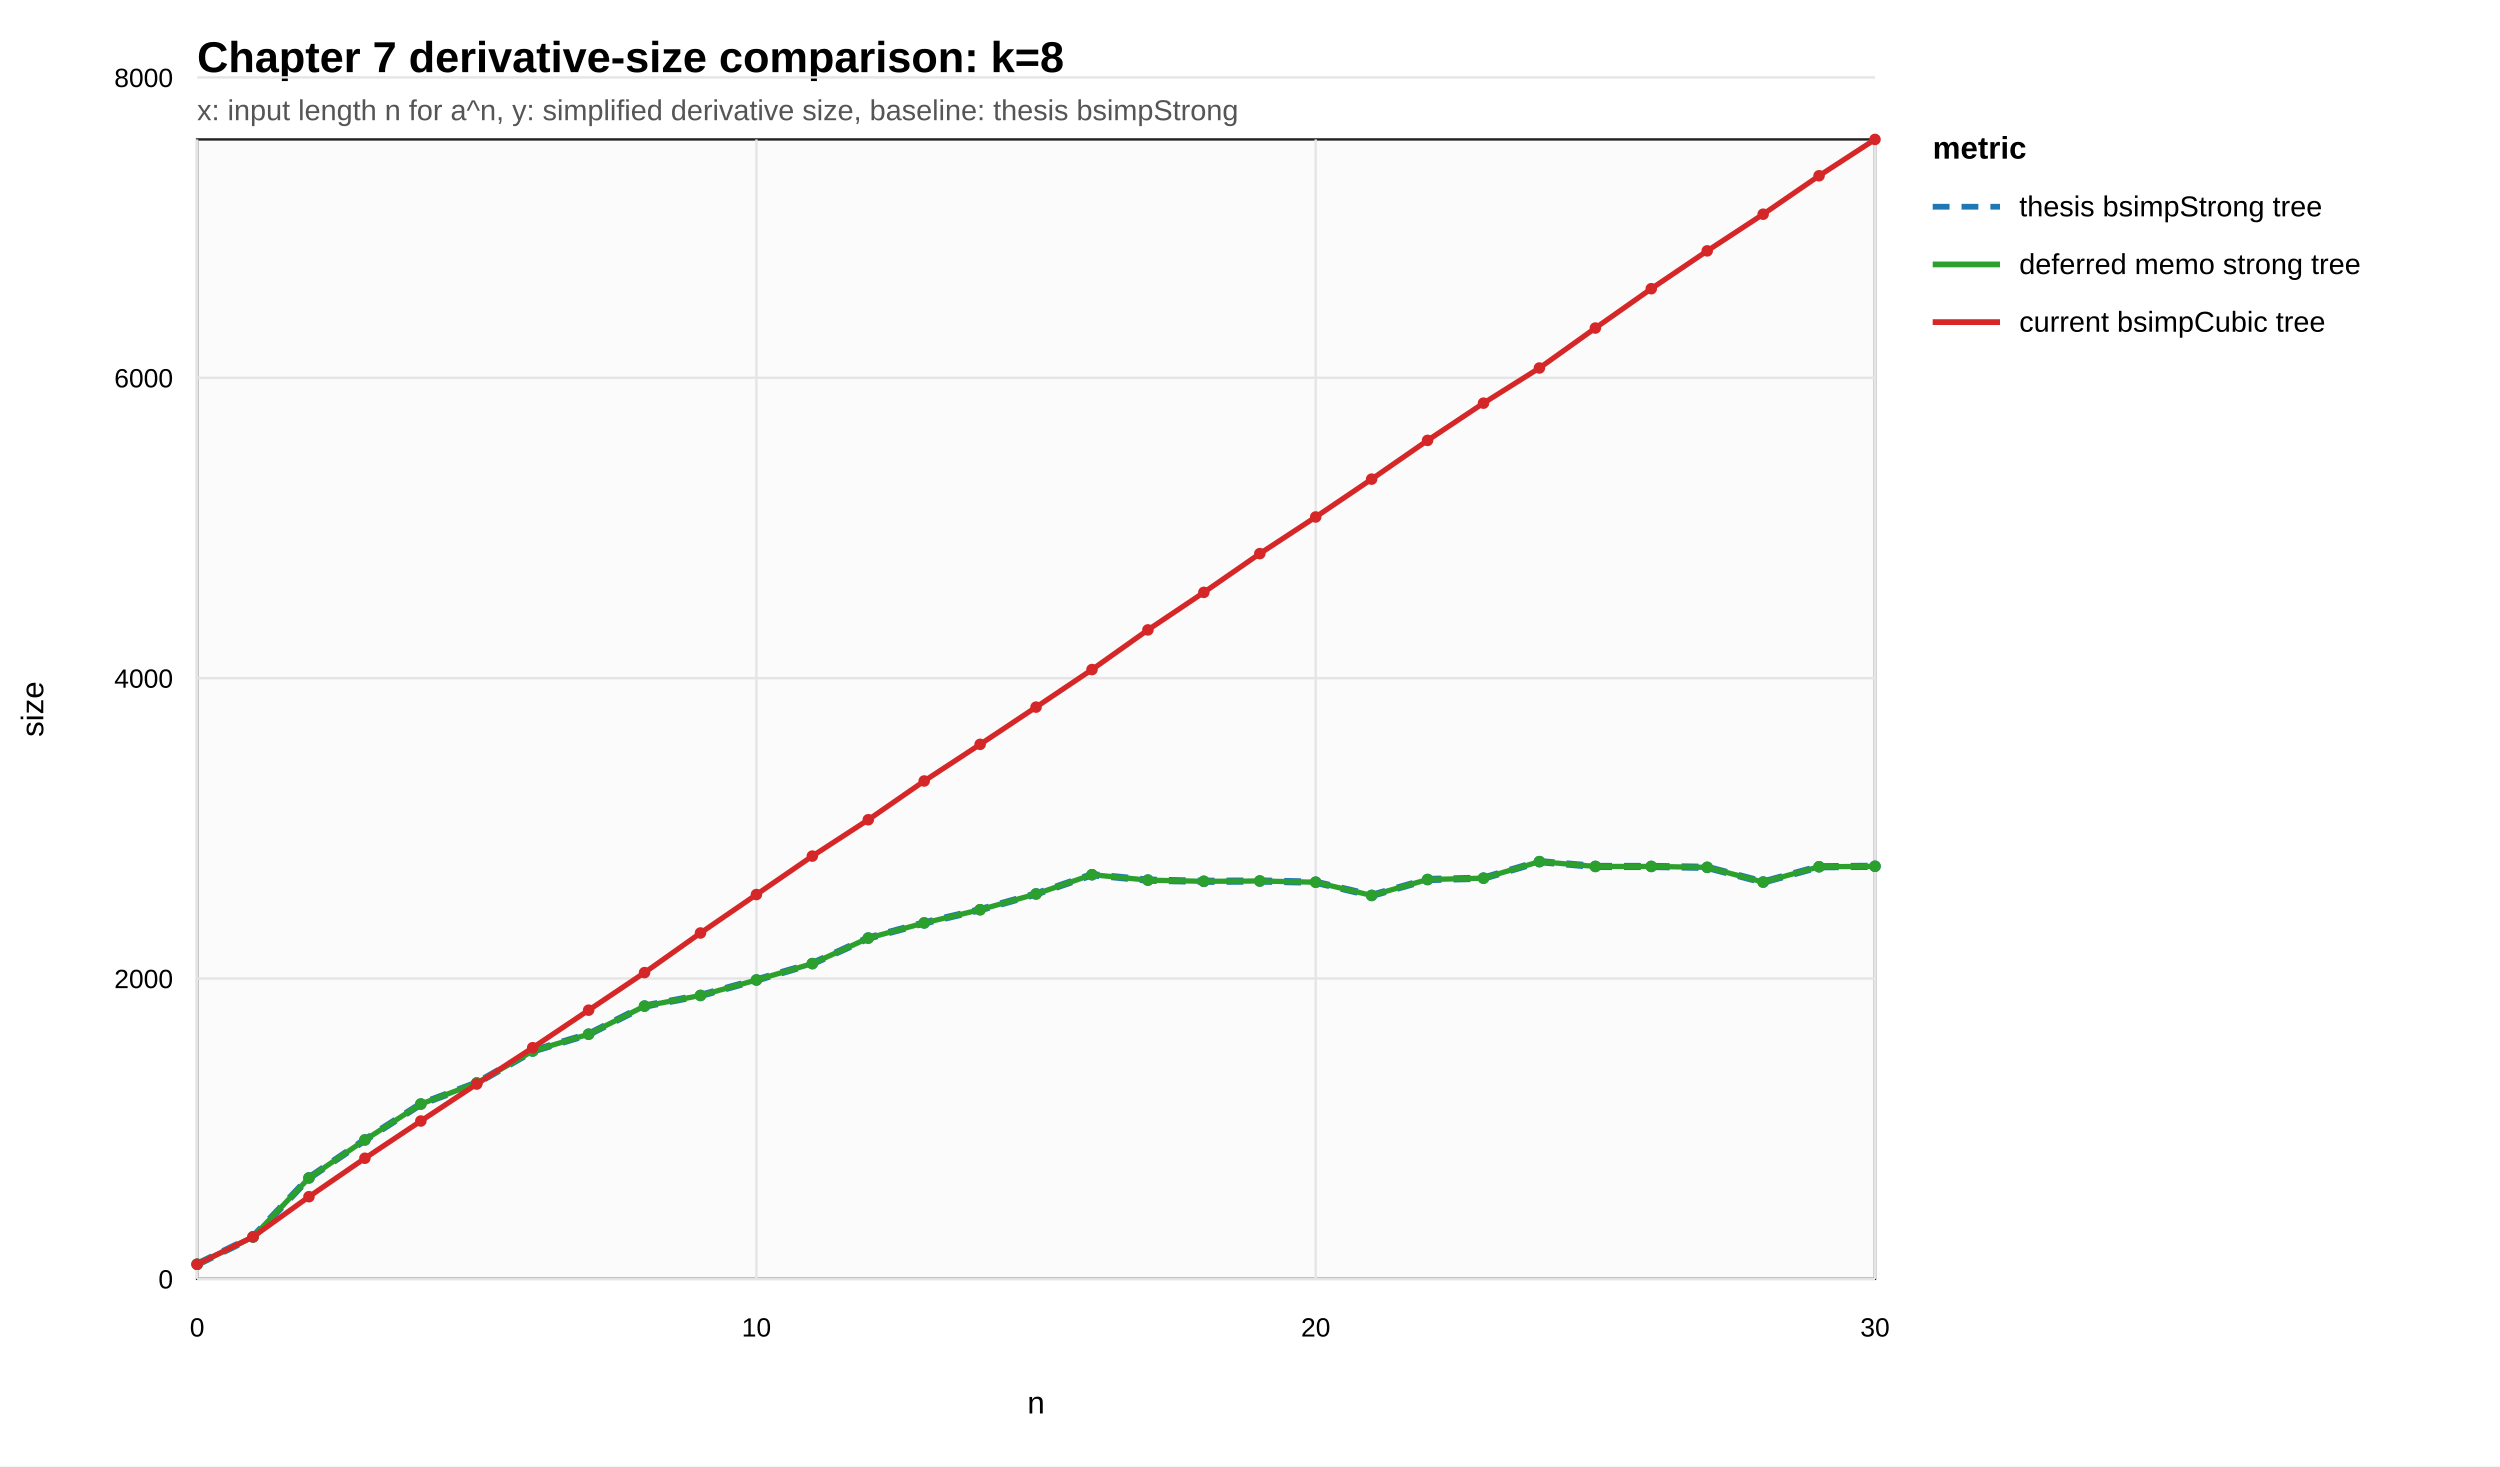
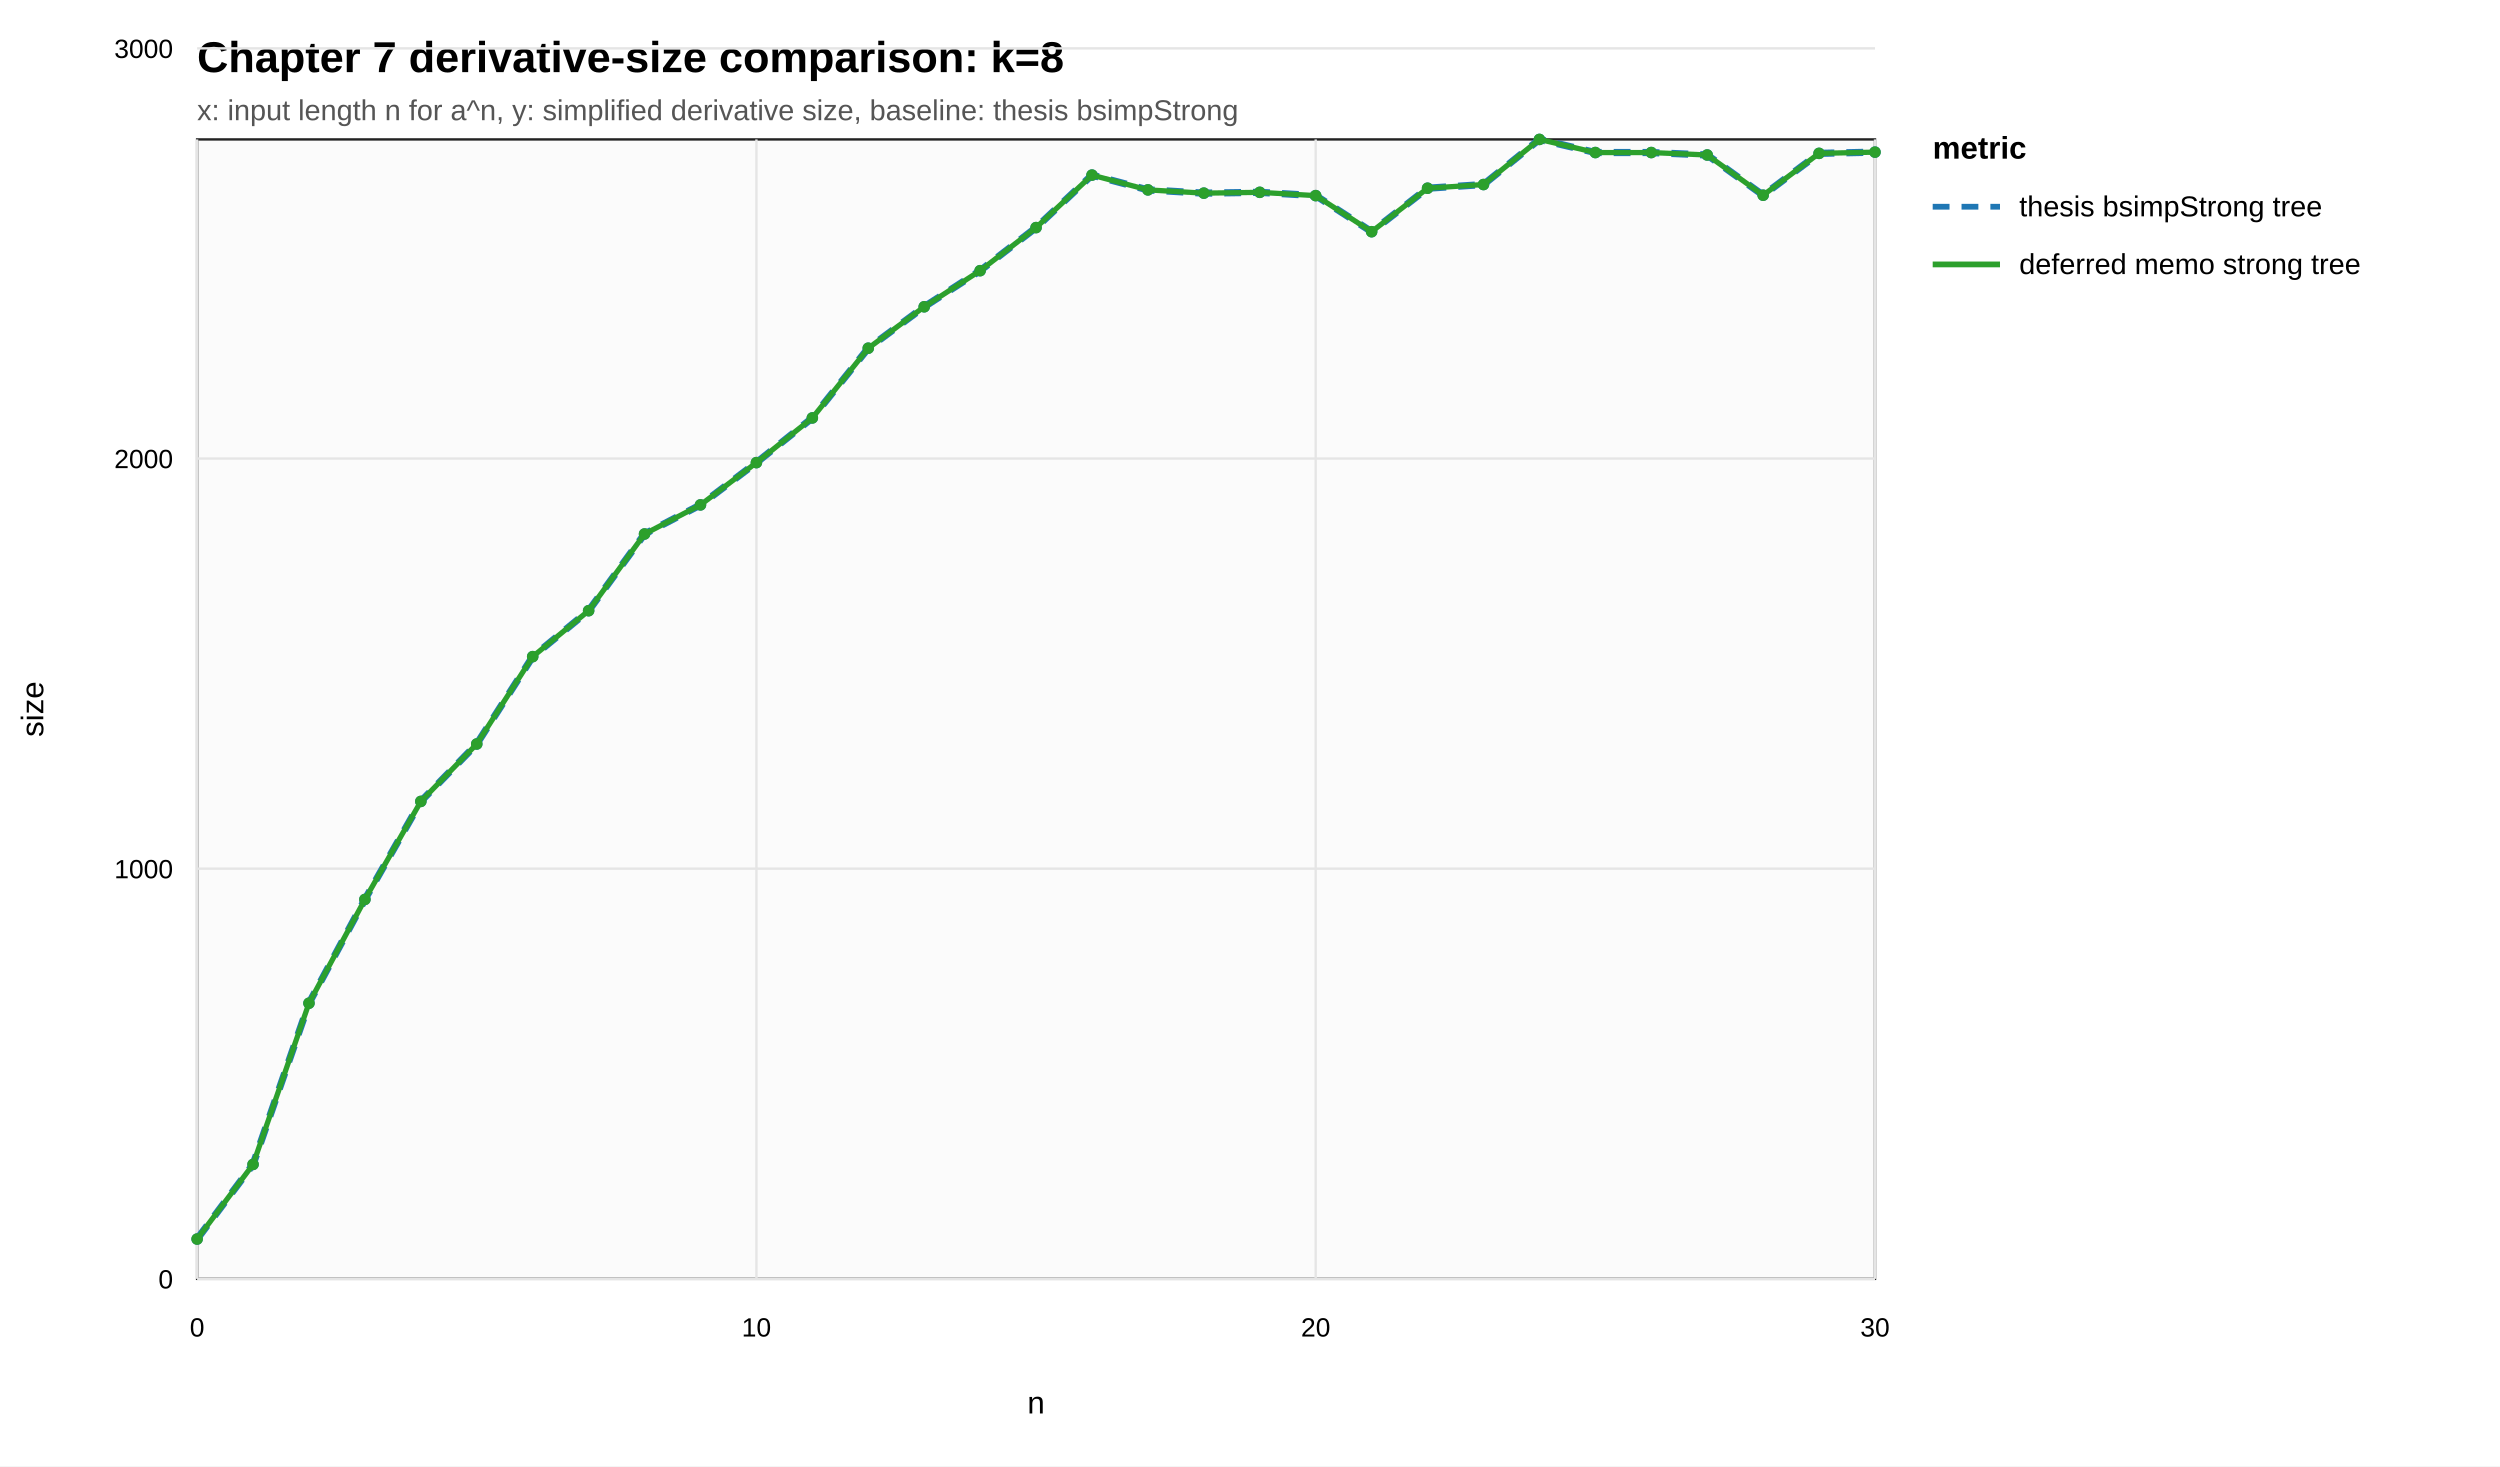
<svg xmlns="http://www.w3.org/2000/svg" width="1040" height="610" viewBox="0 0 1040 610">
  <rect width="100%" height="100%" fill="#ffffff" />
  <text x="82" y="30" font-family="Arial, sans-serif" font-size="18" font-weight="700">Chapter 7 derivative-size comparison: k=8</text>
  <text x="82" y="50" font-family="Arial, sans-serif" font-size="12" fill="#555">x: input length n for a^n, y: simplified derivative size, baseline: thesis bsimpStrong</text>
  <rect x="82" y="58" width="698" height="474" fill="#fbfbfb" stroke="#222" stroke-width="1" />
  <line x1="82.00" y1="58" x2="82.00" y2="532" stroke="#e5e5e5" stroke-width="1" />
  <text x="82.00" y="556" text-anchor="middle" font-family="Arial, sans-serif" font-size="11">0</text>
  <line x1="314.67" y1="58" x2="314.67" y2="532" stroke="#e5e5e5" stroke-width="1" />
  <text x="314.67" y="556" text-anchor="middle" font-family="Arial, sans-serif" font-size="11">10</text>
  <line x1="547.33" y1="58" x2="547.33" y2="532" stroke="#e5e5e5" stroke-width="1" />
  <text x="547.33" y="556" text-anchor="middle" font-family="Arial, sans-serif" font-size="11">20</text>
  <line x1="780.00" y1="58" x2="780.00" y2="532" stroke="#e5e5e5" stroke-width="1" />
  <text x="780.00" y="556" text-anchor="middle" font-family="Arial, sans-serif" font-size="11">30</text>
  <line x1="82" y1="532.00" x2="780" y2="532.00" stroke="#e5e5e5" stroke-width="1" />
  <text x="72" y="536.00" text-anchor="end" font-family="Arial, sans-serif" font-size="11">0</text>
-   <line x1="82" y1="407.05" x2="780" y2="407.05" stroke="#e5e5e5" stroke-width="1" />
-   <text x="72" y="411.05" text-anchor="end" font-family="Arial, sans-serif" font-size="11">2000</text>
-   <line x1="82" y1="282.10" x2="780" y2="282.10" stroke="#e5e5e5" stroke-width="1" />
-   <text x="72" y="286.10" text-anchor="end" font-family="Arial, sans-serif" font-size="11">4000</text>
-   <line x1="82" y1="157.15" x2="780" y2="157.15" stroke="#e5e5e5" stroke-width="1" />
-   <text x="72" y="161.15" text-anchor="end" font-family="Arial, sans-serif" font-size="11">6000</text>
-   <line x1="82" y1="32.20" x2="780" y2="32.20" stroke="#e5e5e5" stroke-width="1" />
-   <text x="72" y="36.20" text-anchor="end" font-family="Arial, sans-serif" font-size="11">8000</text>
+   <line x1="82" y1="361.37" x2="780" y2="361.37" stroke="#e5e5e5" stroke-width="1" />
+   <text x="72" y="365.37" text-anchor="end" font-family="Arial, sans-serif" font-size="11">1000</text>
+   <line x1="82" y1="190.75" x2="780" y2="190.75" stroke="#e5e5e5" stroke-width="1" />
+   <text x="72" y="194.75" text-anchor="end" font-family="Arial, sans-serif" font-size="11">2000</text>
+   <line x1="82" y1="20.12" x2="780" y2="20.12" stroke="#e5e5e5" stroke-width="1" />
+   <text x="72" y="24.12" text-anchor="end" font-family="Arial, sans-serif" font-size="11">3000</text>
  <text x="431.00" y="588" text-anchor="middle" font-family="Arial, sans-serif" font-size="13">n</text>
  <text x="18" y="295.00" transform="rotate(-90 18,295.00)" text-anchor="middle" font-family="Arial, sans-serif" font-size="13">size</text>
-   <path d="M82.00,525.94 L105.27,514.57 L128.53,490.02 L151.80,474.21 L175.07,459.28 L198.33,450.53 L221.60,437.22 L244.87,430.23 L268.13,418.54 L291.40,414.11 L314.67,407.67 L337.93,400.86 L361.20,390.24 L384.47,383.93 L407.73,378.44 L431.00,371.88 L454.27,363.88 L477.53,366.13 L500.80,366.63 L524.07,366.50 L547.33,367.00 L570.60,372.50 L593.87,365.88 L617.13,365.32 L640.40,358.44 L663.67,360.44 L686.93,360.44 L710.20,360.82 L733.47,366.94 L756.73,360.57 L780.00,360.38" fill="none" stroke="#1f77b4" stroke-width="3.0" stroke-dasharray="7 5" />
-   <circle cx="82.00" cy="525.94" r="2.4" fill="#1f77b4" />
-   <circle cx="105.27" cy="514.57" r="2.4" fill="#1f77b4" />
-   <circle cx="128.53" cy="490.02" r="2.4" fill="#1f77b4" />
-   <circle cx="151.80" cy="474.21" r="2.4" fill="#1f77b4" />
-   <circle cx="175.07" cy="459.28" r="2.4" fill="#1f77b4" />
-   <circle cx="198.33" cy="450.53" r="2.4" fill="#1f77b4" />
-   <circle cx="221.60" cy="437.22" r="2.4" fill="#1f77b4" />
-   <circle cx="244.87" cy="430.23" r="2.4" fill="#1f77b4" />
-   <circle cx="268.13" cy="418.54" r="2.4" fill="#1f77b4" />
-   <circle cx="291.40" cy="414.11" r="2.4" fill="#1f77b4" />
-   <circle cx="314.67" cy="407.67" r="2.4" fill="#1f77b4" />
-   <circle cx="337.93" cy="400.86" r="2.4" fill="#1f77b4" />
-   <circle cx="361.20" cy="390.24" r="2.4" fill="#1f77b4" />
-   <circle cx="384.47" cy="383.93" r="2.4" fill="#1f77b4" />
-   <circle cx="407.73" cy="378.44" r="2.4" fill="#1f77b4" />
-   <circle cx="431.00" cy="371.88" r="2.4" fill="#1f77b4" />
-   <circle cx="454.27" cy="363.88" r="2.4" fill="#1f77b4" />
-   <circle cx="477.53" cy="366.13" r="2.4" fill="#1f77b4" />
-   <circle cx="500.80" cy="366.63" r="2.4" fill="#1f77b4" />
-   <circle cx="524.07" cy="366.50" r="2.4" fill="#1f77b4" />
-   <circle cx="547.33" cy="367.00" r="2.4" fill="#1f77b4" />
-   <circle cx="570.60" cy="372.50" r="2.4" fill="#1f77b4" />
-   <circle cx="593.87" cy="365.88" r="2.4" fill="#1f77b4" />
-   <circle cx="617.13" cy="365.32" r="2.4" fill="#1f77b4" />
-   <circle cx="640.40" cy="358.44" r="2.4" fill="#1f77b4" />
-   <circle cx="663.67" cy="360.44" r="2.4" fill="#1f77b4" />
-   <circle cx="686.93" cy="360.44" r="2.4" fill="#1f77b4" />
-   <circle cx="710.20" cy="360.82" r="2.4" fill="#1f77b4" />
-   <circle cx="733.47" cy="366.94" r="2.4" fill="#1f77b4" />
-   <circle cx="756.73" cy="360.57" r="2.4" fill="#1f77b4" />
-   <circle cx="780.00" cy="360.38" r="2.4" fill="#1f77b4" />
-   <path d="M82.00,525.94 L105.27,514.57 L128.53,490.02 L151.80,474.21 L175.07,459.28 L198.33,450.53 L221.60,437.22 L244.87,430.23 L268.13,418.54 L291.40,414.11 L314.67,407.67 L337.93,400.86 L361.20,390.24 L384.47,383.93 L407.73,378.44 L431.00,371.88 L454.27,363.88 L477.53,366.13 L500.80,366.63 L524.07,366.50 L547.33,367.00 L570.60,372.50 L593.87,365.88 L617.13,365.32 L640.40,358.44 L663.67,360.44 L686.93,360.44 L710.20,360.82 L733.47,366.94 L756.73,360.57 L780.00,360.38" fill="none" stroke="#2ca02c" stroke-width="2.2" />
-   <circle cx="82.00" cy="525.94" r="2.4" fill="#2ca02c" />
-   <circle cx="105.27" cy="514.57" r="2.4" fill="#2ca02c" />
-   <circle cx="128.53" cy="490.02" r="2.4" fill="#2ca02c" />
-   <circle cx="151.80" cy="474.21" r="2.4" fill="#2ca02c" />
-   <circle cx="175.07" cy="459.28" r="2.4" fill="#2ca02c" />
-   <circle cx="198.33" cy="450.53" r="2.4" fill="#2ca02c" />
-   <circle cx="221.60" cy="437.22" r="2.4" fill="#2ca02c" />
-   <circle cx="244.87" cy="430.23" r="2.4" fill="#2ca02c" />
-   <circle cx="268.13" cy="418.54" r="2.4" fill="#2ca02c" />
-   <circle cx="291.40" cy="414.11" r="2.4" fill="#2ca02c" />
-   <circle cx="314.67" cy="407.67" r="2.4" fill="#2ca02c" />
-   <circle cx="337.93" cy="400.86" r="2.4" fill="#2ca02c" />
-   <circle cx="361.20" cy="390.24" r="2.4" fill="#2ca02c" />
-   <circle cx="384.47" cy="383.93" r="2.4" fill="#2ca02c" />
-   <circle cx="407.73" cy="378.44" r="2.4" fill="#2ca02c" />
-   <circle cx="431.00" cy="371.88" r="2.4" fill="#2ca02c" />
-   <circle cx="454.27" cy="363.88" r="2.4" fill="#2ca02c" />
-   <circle cx="477.53" cy="366.13" r="2.4" fill="#2ca02c" />
-   <circle cx="500.80" cy="366.63" r="2.4" fill="#2ca02c" />
-   <circle cx="524.07" cy="366.50" r="2.4" fill="#2ca02c" />
-   <circle cx="547.33" cy="367.00" r="2.4" fill="#2ca02c" />
-   <circle cx="570.60" cy="372.50" r="2.4" fill="#2ca02c" />
-   <circle cx="593.87" cy="365.88" r="2.4" fill="#2ca02c" />
-   <circle cx="617.13" cy="365.32" r="2.4" fill="#2ca02c" />
-   <circle cx="640.40" cy="358.44" r="2.4" fill="#2ca02c" />
-   <circle cx="663.67" cy="360.44" r="2.4" fill="#2ca02c" />
-   <circle cx="686.93" cy="360.44" r="2.4" fill="#2ca02c" />
-   <circle cx="710.20" cy="360.82" r="2.4" fill="#2ca02c" />
-   <circle cx="733.47" cy="366.94" r="2.4" fill="#2ca02c" />
-   <circle cx="756.73" cy="360.57" r="2.4" fill="#2ca02c" />
-   <circle cx="780.00" cy="360.38" r="2.4" fill="#2ca02c" />
-   <path d="M82.00,525.94 L105.27,514.51 L128.53,497.83 L151.80,481.83 L175.07,466.34 L198.33,450.97 L221.60,435.85 L244.87,420.23 L268.13,404.61 L291.40,388.12 L314.67,372.13 L337.93,356.13 L361.20,341.01 L384.47,324.89 L407.73,309.65 L431.00,294.16 L454.27,278.54 L477.53,262.04 L500.80,246.43 L524.07,230.31 L547.33,215.06 L570.60,199.32 L593.87,183.20 L617.13,167.71 L640.40,153.09 L663.67,136.47 L686.93,120.10 L710.20,104.36 L733.47,89.11 L756.73,73.12 L780.00,58.00" fill="none" stroke="#d62728" stroke-width="2.2" />
-   <circle cx="82.00" cy="525.94" r="2.4" fill="#d62728" />
-   <circle cx="105.27" cy="514.51" r="2.4" fill="#d62728" />
-   <circle cx="128.53" cy="497.83" r="2.4" fill="#d62728" />
-   <circle cx="151.80" cy="481.83" r="2.4" fill="#d62728" />
-   <circle cx="175.07" cy="466.34" r="2.4" fill="#d62728" />
-   <circle cx="198.33" cy="450.97" r="2.4" fill="#d62728" />
-   <circle cx="221.60" cy="435.85" r="2.4" fill="#d62728" />
-   <circle cx="244.87" cy="420.23" r="2.4" fill="#d62728" />
-   <circle cx="268.13" cy="404.61" r="2.4" fill="#d62728" />
-   <circle cx="291.40" cy="388.12" r="2.4" fill="#d62728" />
-   <circle cx="314.67" cy="372.13" r="2.4" fill="#d62728" />
-   <circle cx="337.93" cy="356.13" r="2.4" fill="#d62728" />
-   <circle cx="361.20" cy="341.01" r="2.4" fill="#d62728" />
-   <circle cx="384.47" cy="324.89" r="2.4" fill="#d62728" />
-   <circle cx="407.73" cy="309.65" r="2.4" fill="#d62728" />
-   <circle cx="431.00" cy="294.16" r="2.4" fill="#d62728" />
-   <circle cx="454.27" cy="278.54" r="2.4" fill="#d62728" />
-   <circle cx="477.53" cy="262.04" r="2.4" fill="#d62728" />
-   <circle cx="500.80" cy="246.43" r="2.4" fill="#d62728" />
-   <circle cx="524.07" cy="230.31" r="2.4" fill="#d62728" />
-   <circle cx="547.33" cy="215.06" r="2.4" fill="#d62728" />
-   <circle cx="570.60" cy="199.32" r="2.4" fill="#d62728" />
-   <circle cx="593.87" cy="183.20" r="2.4" fill="#d62728" />
-   <circle cx="617.13" cy="167.71" r="2.4" fill="#d62728" />
-   <circle cx="640.40" cy="153.09" r="2.4" fill="#d62728" />
-   <circle cx="663.67" cy="136.47" r="2.4" fill="#d62728" />
-   <circle cx="686.93" cy="120.10" r="2.4" fill="#d62728" />
-   <circle cx="710.20" cy="104.36" r="2.4" fill="#d62728" />
-   <circle cx="733.47" cy="89.11" r="2.4" fill="#d62728" />
-   <circle cx="756.73" cy="73.12" r="2.4" fill="#d62728" />
-   <circle cx="780.00" cy="58.00" r="2.4" fill="#d62728" />
+   <path d="M82.00,515.45 L105.27,484.40 L128.53,417.34 L151.80,374.17 L175.07,333.39 L198.33,309.50 L221.60,273.16 L244.87,254.05 L268.13,222.14 L291.40,210.03 L314.67,192.45 L337.93,173.86 L361.20,144.85 L384.47,127.62 L407.73,112.60 L431.00,94.68 L454.27,72.84 L477.53,78.99 L500.80,80.35 L524.07,80.01 L547.33,81.38 L570.60,96.39 L593.87,78.30 L617.13,76.77 L640.40,58.00 L663.67,63.46 L686.93,63.46 L710.20,64.48 L733.47,81.21 L756.73,63.80 L780.00,63.29" fill="none" stroke="#1f77b4" stroke-width="3.0" stroke-dasharray="7 5" />
+   <circle cx="82.00" cy="515.45" r="2.4" fill="#1f77b4" />
+   <circle cx="105.27" cy="484.40" r="2.4" fill="#1f77b4" />
+   <circle cx="128.53" cy="417.34" r="2.4" fill="#1f77b4" />
+   <circle cx="151.80" cy="374.17" r="2.4" fill="#1f77b4" />
+   <circle cx="175.07" cy="333.39" r="2.4" fill="#1f77b4" />
+   <circle cx="198.33" cy="309.50" r="2.4" fill="#1f77b4" />
+   <circle cx="221.60" cy="273.16" r="2.4" fill="#1f77b4" />
+   <circle cx="244.87" cy="254.05" r="2.4" fill="#1f77b4" />
+   <circle cx="268.13" cy="222.14" r="2.4" fill="#1f77b4" />
+   <circle cx="291.40" cy="210.03" r="2.4" fill="#1f77b4" />
+   <circle cx="314.67" cy="192.45" r="2.4" fill="#1f77b4" />
+   <circle cx="337.93" cy="173.86" r="2.4" fill="#1f77b4" />
+   <circle cx="361.20" cy="144.85" r="2.4" fill="#1f77b4" />
+   <circle cx="384.47" cy="127.62" r="2.4" fill="#1f77b4" />
+   <circle cx="407.73" cy="112.60" r="2.4" fill="#1f77b4" />
+   <circle cx="431.00" cy="94.68" r="2.4" fill="#1f77b4" />
+   <circle cx="454.27" cy="72.84" r="2.4" fill="#1f77b4" />
+   <circle cx="477.53" cy="78.99" r="2.4" fill="#1f77b4" />
+   <circle cx="500.80" cy="80.35" r="2.4" fill="#1f77b4" />
+   <circle cx="524.07" cy="80.01" r="2.4" fill="#1f77b4" />
+   <circle cx="547.33" cy="81.38" r="2.4" fill="#1f77b4" />
+   <circle cx="570.60" cy="96.39" r="2.4" fill="#1f77b4" />
+   <circle cx="593.87" cy="78.30" r="2.4" fill="#1f77b4" />
+   <circle cx="617.13" cy="76.77" r="2.4" fill="#1f77b4" />
+   <circle cx="640.40" cy="58.00" r="2.4" fill="#1f77b4" />
+   <circle cx="663.67" cy="63.46" r="2.4" fill="#1f77b4" />
+   <circle cx="686.93" cy="63.46" r="2.4" fill="#1f77b4" />
+   <circle cx="710.20" cy="64.48" r="2.4" fill="#1f77b4" />
+   <circle cx="733.47" cy="81.21" r="2.4" fill="#1f77b4" />
+   <circle cx="756.73" cy="63.80" r="2.4" fill="#1f77b4" />
+   <circle cx="780.00" cy="63.29" r="2.4" fill="#1f77b4" />
+   <path d="M82.00,515.45 L105.27,484.40 L128.53,417.34 L151.80,374.17 L175.07,333.39 L198.33,309.50 L221.60,273.16 L244.87,254.05 L268.13,222.14 L291.40,210.03 L314.67,192.45 L337.93,173.86 L361.20,144.85 L384.47,127.62 L407.73,112.60 L431.00,94.68 L454.27,72.84 L477.53,78.99 L500.80,80.35 L524.07,80.01 L547.33,81.38 L570.60,96.39 L593.87,78.30 L617.13,76.77 L640.40,58.00 L663.67,63.46 L686.93,63.46 L710.20,64.48 L733.47,81.21 L756.73,63.80 L780.00,63.29" fill="none" stroke="#2ca02c" stroke-width="2.2" />
+   <circle cx="82.00" cy="515.45" r="2.4" fill="#2ca02c" />
+   <circle cx="105.27" cy="484.40" r="2.4" fill="#2ca02c" />
+   <circle cx="128.53" cy="417.34" r="2.4" fill="#2ca02c" />
+   <circle cx="151.80" cy="374.17" r="2.4" fill="#2ca02c" />
+   <circle cx="175.07" cy="333.39" r="2.4" fill="#2ca02c" />
+   <circle cx="198.33" cy="309.50" r="2.4" fill="#2ca02c" />
+   <circle cx="221.60" cy="273.16" r="2.4" fill="#2ca02c" />
+   <circle cx="244.87" cy="254.05" r="2.4" fill="#2ca02c" />
+   <circle cx="268.13" cy="222.14" r="2.4" fill="#2ca02c" />
+   <circle cx="291.40" cy="210.03" r="2.4" fill="#2ca02c" />
+   <circle cx="314.67" cy="192.45" r="2.4" fill="#2ca02c" />
+   <circle cx="337.93" cy="173.86" r="2.4" fill="#2ca02c" />
+   <circle cx="361.20" cy="144.85" r="2.4" fill="#2ca02c" />
+   <circle cx="384.47" cy="127.62" r="2.4" fill="#2ca02c" />
+   <circle cx="407.73" cy="112.60" r="2.4" fill="#2ca02c" />
+   <circle cx="431.00" cy="94.68" r="2.4" fill="#2ca02c" />
+   <circle cx="454.27" cy="72.84" r="2.4" fill="#2ca02c" />
+   <circle cx="477.53" cy="78.99" r="2.4" fill="#2ca02c" />
+   <circle cx="500.80" cy="80.35" r="2.4" fill="#2ca02c" />
+   <circle cx="524.07" cy="80.01" r="2.4" fill="#2ca02c" />
+   <circle cx="547.33" cy="81.38" r="2.4" fill="#2ca02c" />
+   <circle cx="570.60" cy="96.39" r="2.4" fill="#2ca02c" />
+   <circle cx="593.87" cy="78.30" r="2.4" fill="#2ca02c" />
+   <circle cx="617.13" cy="76.77" r="2.4" fill="#2ca02c" />
+   <circle cx="640.40" cy="58.00" r="2.4" fill="#2ca02c" />
+   <circle cx="663.67" cy="63.46" r="2.4" fill="#2ca02c" />
+   <circle cx="686.93" cy="63.46" r="2.4" fill="#2ca02c" />
+   <circle cx="710.20" cy="64.48" r="2.4" fill="#2ca02c" />
+   <circle cx="733.47" cy="81.21" r="2.4" fill="#2ca02c" />
+   <circle cx="756.73" cy="63.80" r="2.4" fill="#2ca02c" />
+   <circle cx="780.00" cy="63.29" r="2.4" fill="#2ca02c" />
  <text x="804" y="66" font-family="Arial, sans-serif" font-size="13" font-weight="700">metric</text>
  <line x1="804" y1="86" x2="832" y2="86" stroke="#1f77b4" stroke-width="2.4" stroke-dasharray="7 5" />
  <text x="840" y="90" font-family="Arial, sans-serif" font-size="12">thesis bsimpStrong tree</text>
  <line x1="804" y1="110" x2="832" y2="110" stroke="#2ca02c" stroke-width="2.4" />
  <text x="840" y="114" font-family="Arial, sans-serif" font-size="12">deferred memo strong tree</text>
-   <line x1="804" y1="134" x2="832" y2="134" stroke="#d62728" stroke-width="2.4" />
-   <text x="840" y="138" font-family="Arial, sans-serif" font-size="12">current bsimpCubic tree</text>
</svg>
